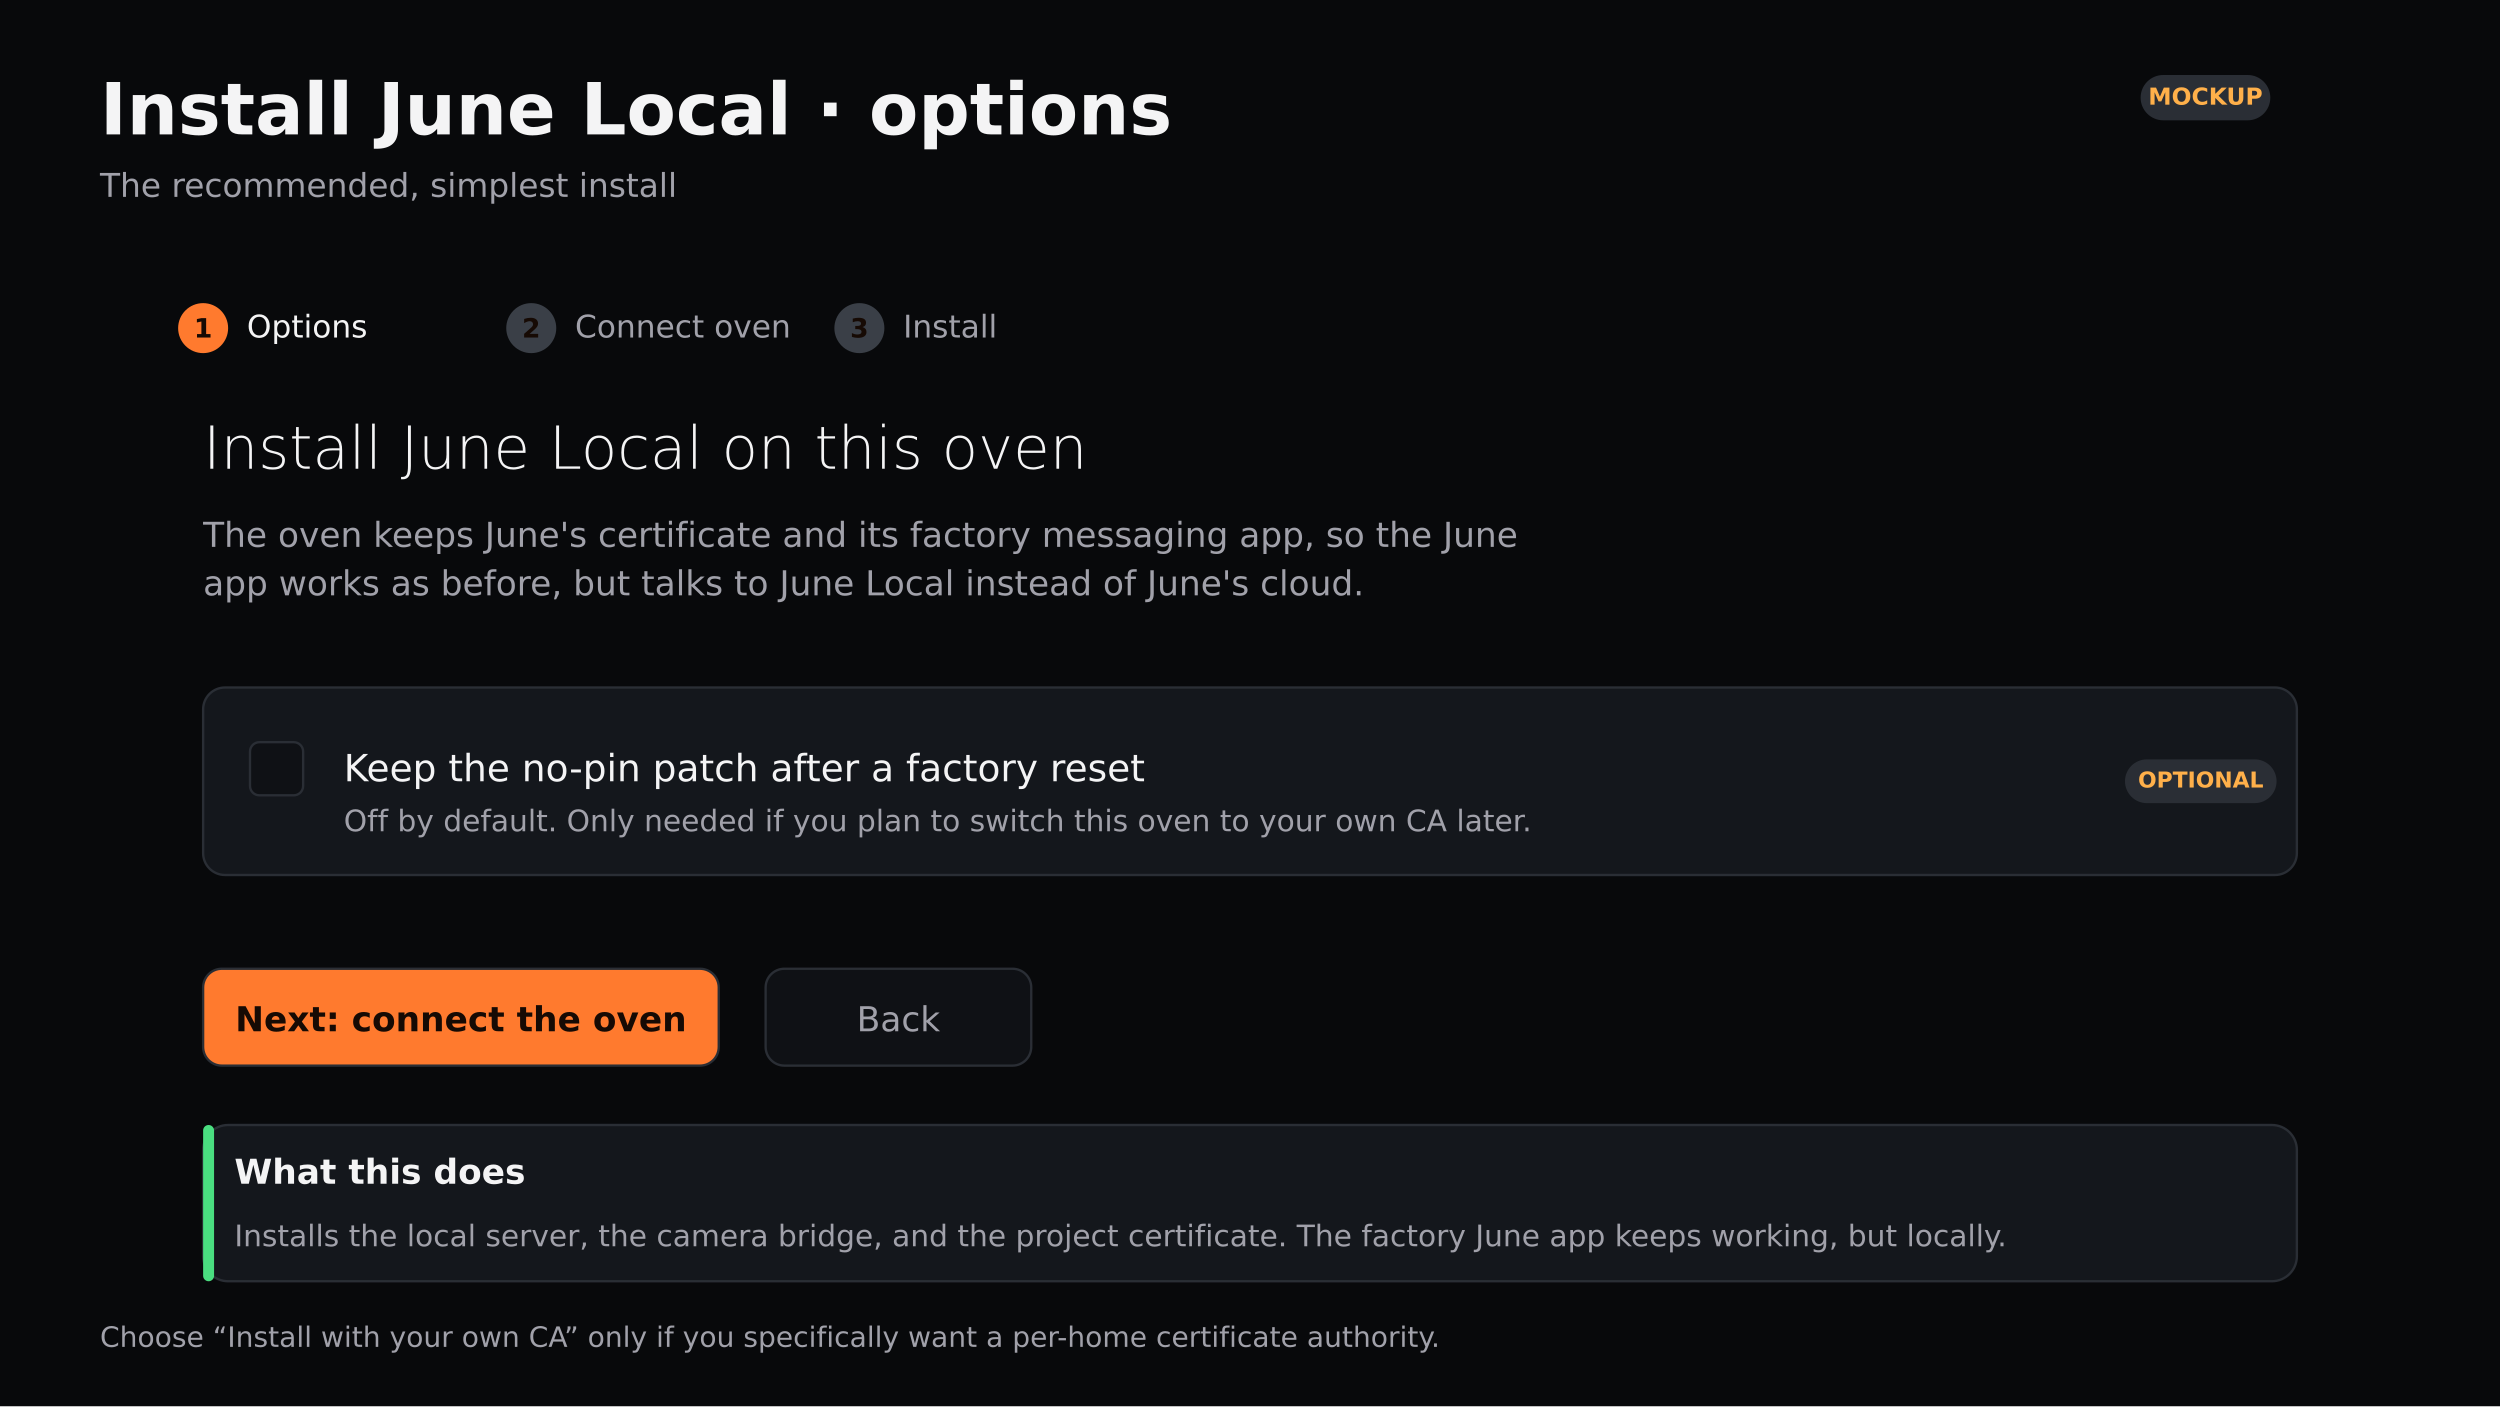
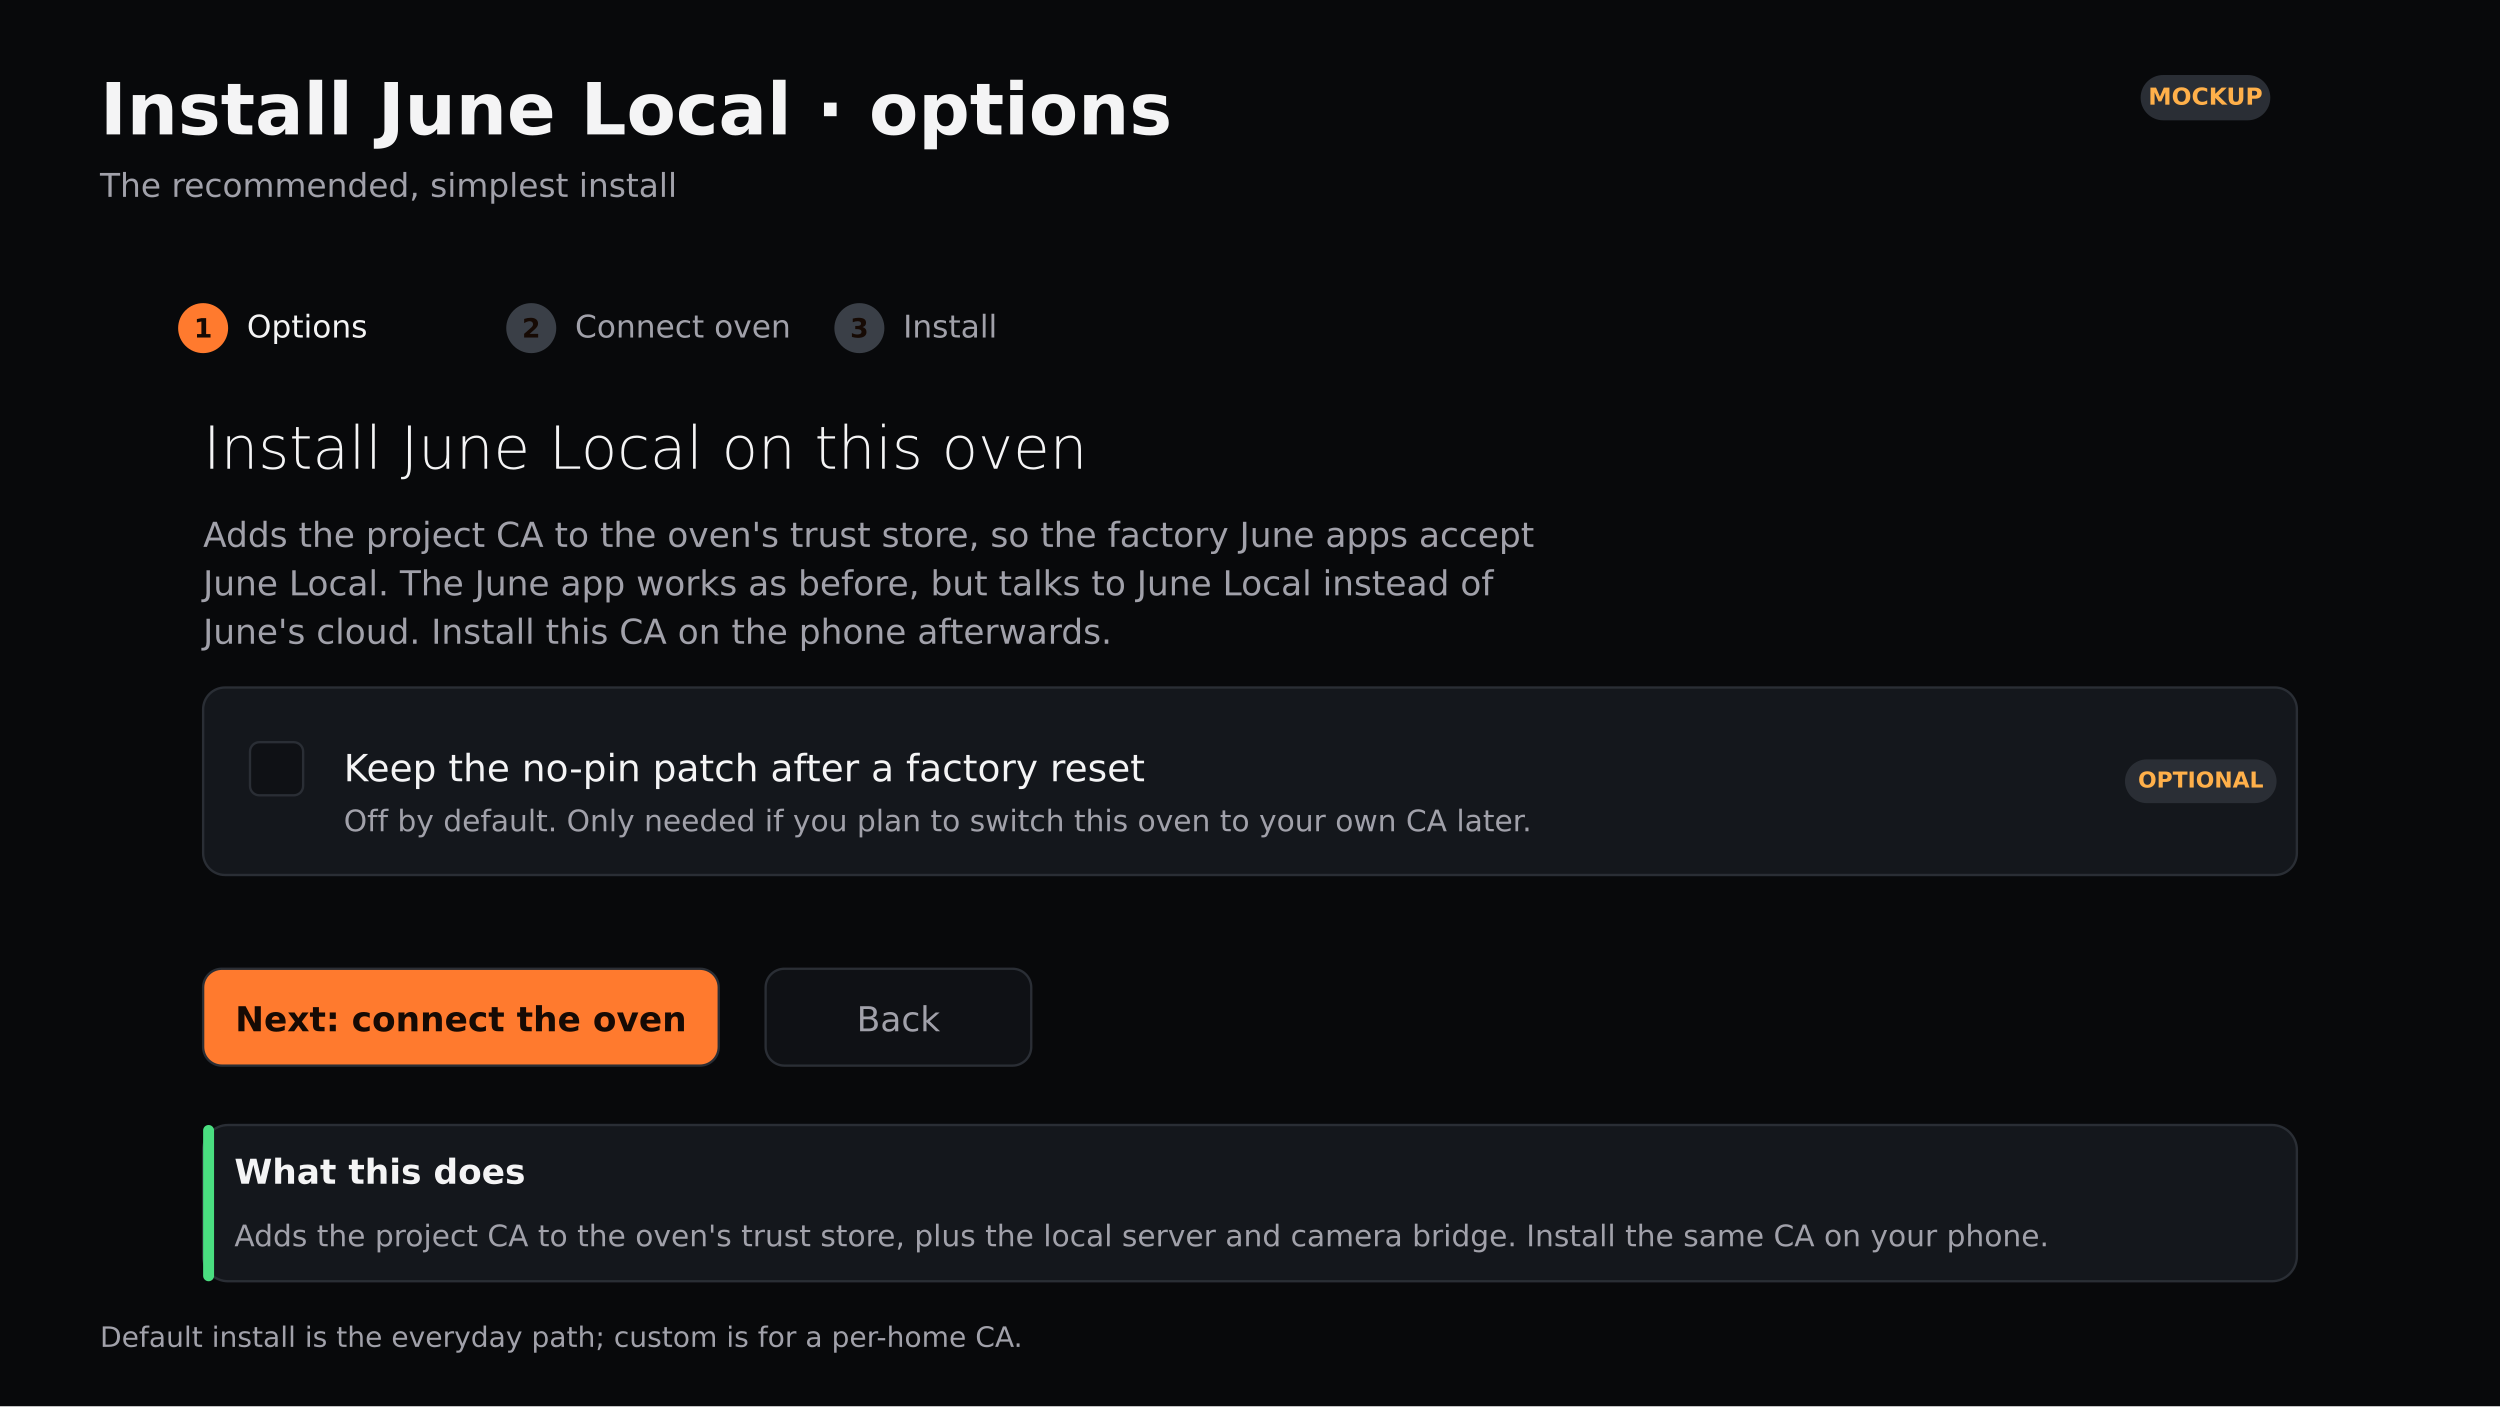
<svg xmlns="http://www.w3.org/2000/svg" viewBox="0 0 1600 900" width="1600" height="900">
  <rect width="1600" height="900" fill="#08090b" />
  <text x="64" y="86" font-family="DejaVu Sans, sans-serif" font-size="46" font-weight="700" fill="#f4f4f5" text-anchor="start">Install June Local · options</text>
  <text x="64" y="126" font-family="DejaVu Sans, sans-serif" font-size="21" font-weight="400" fill="#a1a1aa" text-anchor="start">The recommended, simplest install</text>
  <rect x="1370" y="48" width="83" height="29" rx="14.5" fill="#2a2e35" stroke="#2a2e35" stroke-width="0" />
  <text x="1411.5" y="67" font-family="DejaVu Sans, sans-serif" font-size="15" font-weight="700" fill="#ffb04a" text-anchor="middle">MOCKUP</text>
  <circle cx="130" cy="210" r="16" fill="#ff7a2e" />
  <text x="130" y="216" font-family="DejaVu Sans, sans-serif" font-size="17" font-weight="700" fill="#160a04" text-anchor="middle">1</text>
  <text x="158" y="216" font-family="DejaVu Sans, sans-serif" font-size="20" font-weight="400" fill="#f4f4f5" text-anchor="start">Options</text>
  <circle cx="340" cy="210" r="16" fill="#3a3f47" />
  <text x="340" y="216" font-family="DejaVu Sans, sans-serif" font-size="17" font-weight="700" fill="#160a04" text-anchor="middle">2</text>
  <text x="368" y="216" font-family="DejaVu Sans, sans-serif" font-size="20" font-weight="400" fill="#a1a1aa" text-anchor="start">Connect oven</text>
  <circle cx="550" cy="210" r="16" fill="#3a3f47" />
  <text x="550" y="216" font-family="DejaVu Sans, sans-serif" font-size="17" font-weight="700" fill="#160a04" text-anchor="middle">3</text>
  <text x="578" y="216" font-family="DejaVu Sans, sans-serif" font-size="20" font-weight="400" fill="#a1a1aa" text-anchor="start">Install</text>
  <text x="130" y="300" font-family="DejaVu Sans, sans-serif" font-size="38" font-weight="300" fill="#f4f4f5" text-anchor="start">Install June Local on this oven</text>
-   <text x="130" y="350" font-family="DejaVu Sans, sans-serif" font-size="22" font-weight="400" fill="#a1a1aa" text-anchor="start">The oven keeps June's certificate and its factory messaging app, so the June</text>
-   <text x="130" y="381" font-family="DejaVu Sans, sans-serif" font-size="22" font-weight="400" fill="#a1a1aa" text-anchor="start">app works as before, but talks to June Local instead of June's cloud.</text>
+   <text x="130" y="350" font-family="DejaVu Sans, sans-serif" font-size="22" font-weight="400" fill="#a1a1aa" text-anchor="start">Adds the project CA to the oven's trust store, so the factory June apps accept</text>
+   <text x="130" y="381" font-family="DejaVu Sans, sans-serif" font-size="22" font-weight="400" fill="#a1a1aa" text-anchor="start">June Local. The June app works as before, but talks to June Local instead of</text>
+   <text x="130" y="412" font-family="DejaVu Sans, sans-serif" font-size="22" font-weight="400" fill="#a1a1aa" text-anchor="start">June's cloud. Install this CA on the phone afterwards.</text>
  <rect x="130" y="440" width="1340" height="120" rx="14" fill="#14171c" stroke="#2a2e35" stroke-width="1.5" />
  <rect x="160" y="475" width="34" height="34" rx="6" fill="#0f1115" stroke="#2a2e35" stroke-width="1.5" />
  <text x="220" y="500" font-family="DejaVu Sans, sans-serif" font-size="24" font-weight="400" fill="#f4f4f5" text-anchor="start">Keep the no-pin patch after a factory reset</text>
  <text x="220" y="532" font-family="DejaVu Sans, sans-serif" font-size="19" font-weight="400" fill="#a1a1aa" text-anchor="start">Off by default. Only needed if you plan to switch this oven to your own CA later.</text>
  <rect x="1360" y="486" width="97" height="28" rx="14.0" fill="#2a2e35" stroke="#2a2e35" stroke-width="0" />
  <text x="1408.5" y="504" font-family="DejaVu Sans, sans-serif" font-size="14" font-weight="700" fill="#ffb04a" text-anchor="middle">OPTIONAL</text>
  <rect x="130" y="620" width="330" height="62" rx="12" fill="#ff7a2e" stroke="#2a2e35" stroke-width="1.5" />
  <text x="295" y="660" font-family="DejaVu Sans, sans-serif" font-size="22" font-weight="700" fill="#160a04" text-anchor="middle">Next: connect the oven</text>
  <rect x="490" y="620" width="170" height="62" rx="12" fill="#0f1115" stroke="#2a2e35" stroke-width="1.5" />
  <text x="575" y="660" font-family="DejaVu Sans, sans-serif" font-size="22" font-weight="400" fill="#a1a1aa" text-anchor="middle">Back</text>
  <rect x="130" y="720" width="1340" height="100" rx="16" fill="#14171c" stroke="#2a2e35" stroke-width="1.5" />
  <rect x="130" y="720" width="7" height="100" rx="3.5" fill="#4ade80" />
  <text x="150" y="757.6" font-family="DejaVu Sans, sans-serif" font-size="22" font-weight="700" fill="#f4f4f5" text-anchor="start">What this does</text>
-   <text x="150" y="797.6" font-family="DejaVu Sans, sans-serif" font-size="19" font-weight="400" fill="#a1a1aa" text-anchor="start">Installs the local server, the camera bridge, and the project certificate. The factory June app keeps working, but locally.</text>
-   <text x="64" y="862" font-family="DejaVu Sans, sans-serif" font-size="18" font-weight="400" fill="#a1a1aa" text-anchor="start">Choose “Install with your own CA” only if you specifically want a per-home certificate authority.</text>
+   <text x="150" y="797.6" font-family="DejaVu Sans, sans-serif" font-size="19" font-weight="400" fill="#a1a1aa" text-anchor="start">Adds the project CA to the oven's trust store, plus the local server and camera bridge. Install the same CA on your phone.</text>
+   <text x="64" y="862" font-family="DejaVu Sans, sans-serif" font-size="18" font-weight="400" fill="#a1a1aa" text-anchor="start">Default install is the everyday path; custom is for a per-home CA.</text>
</svg>
